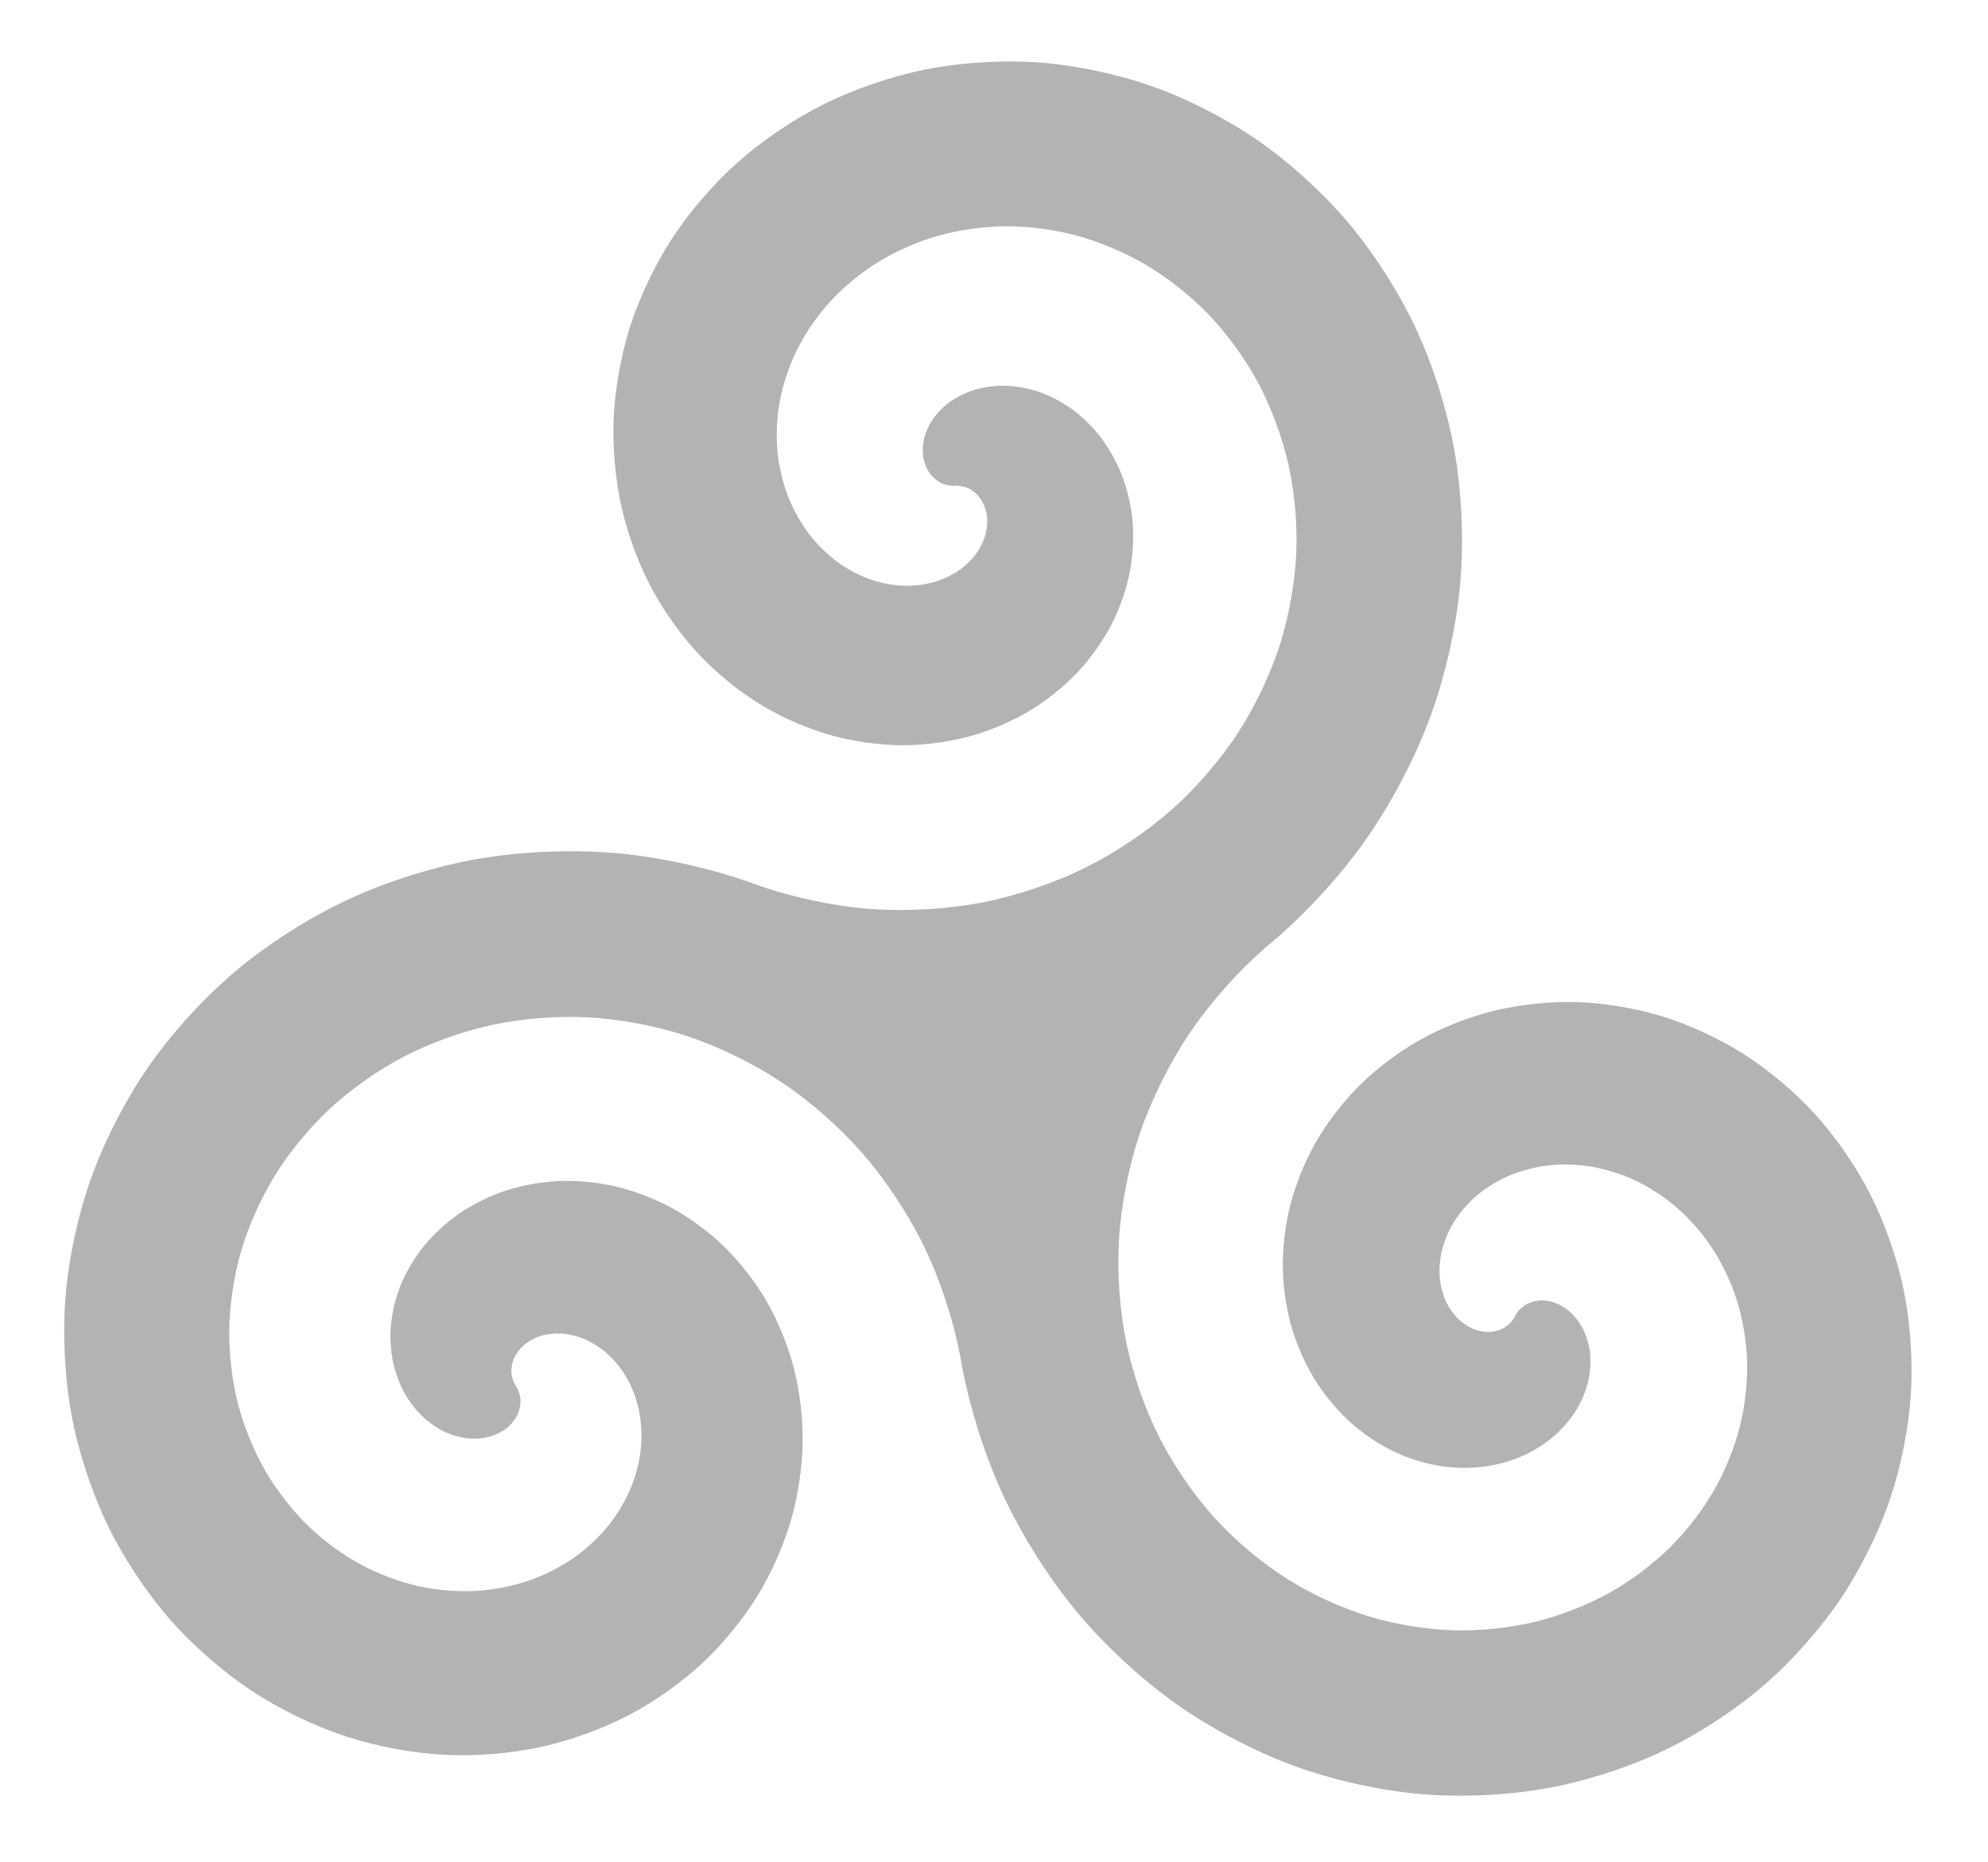
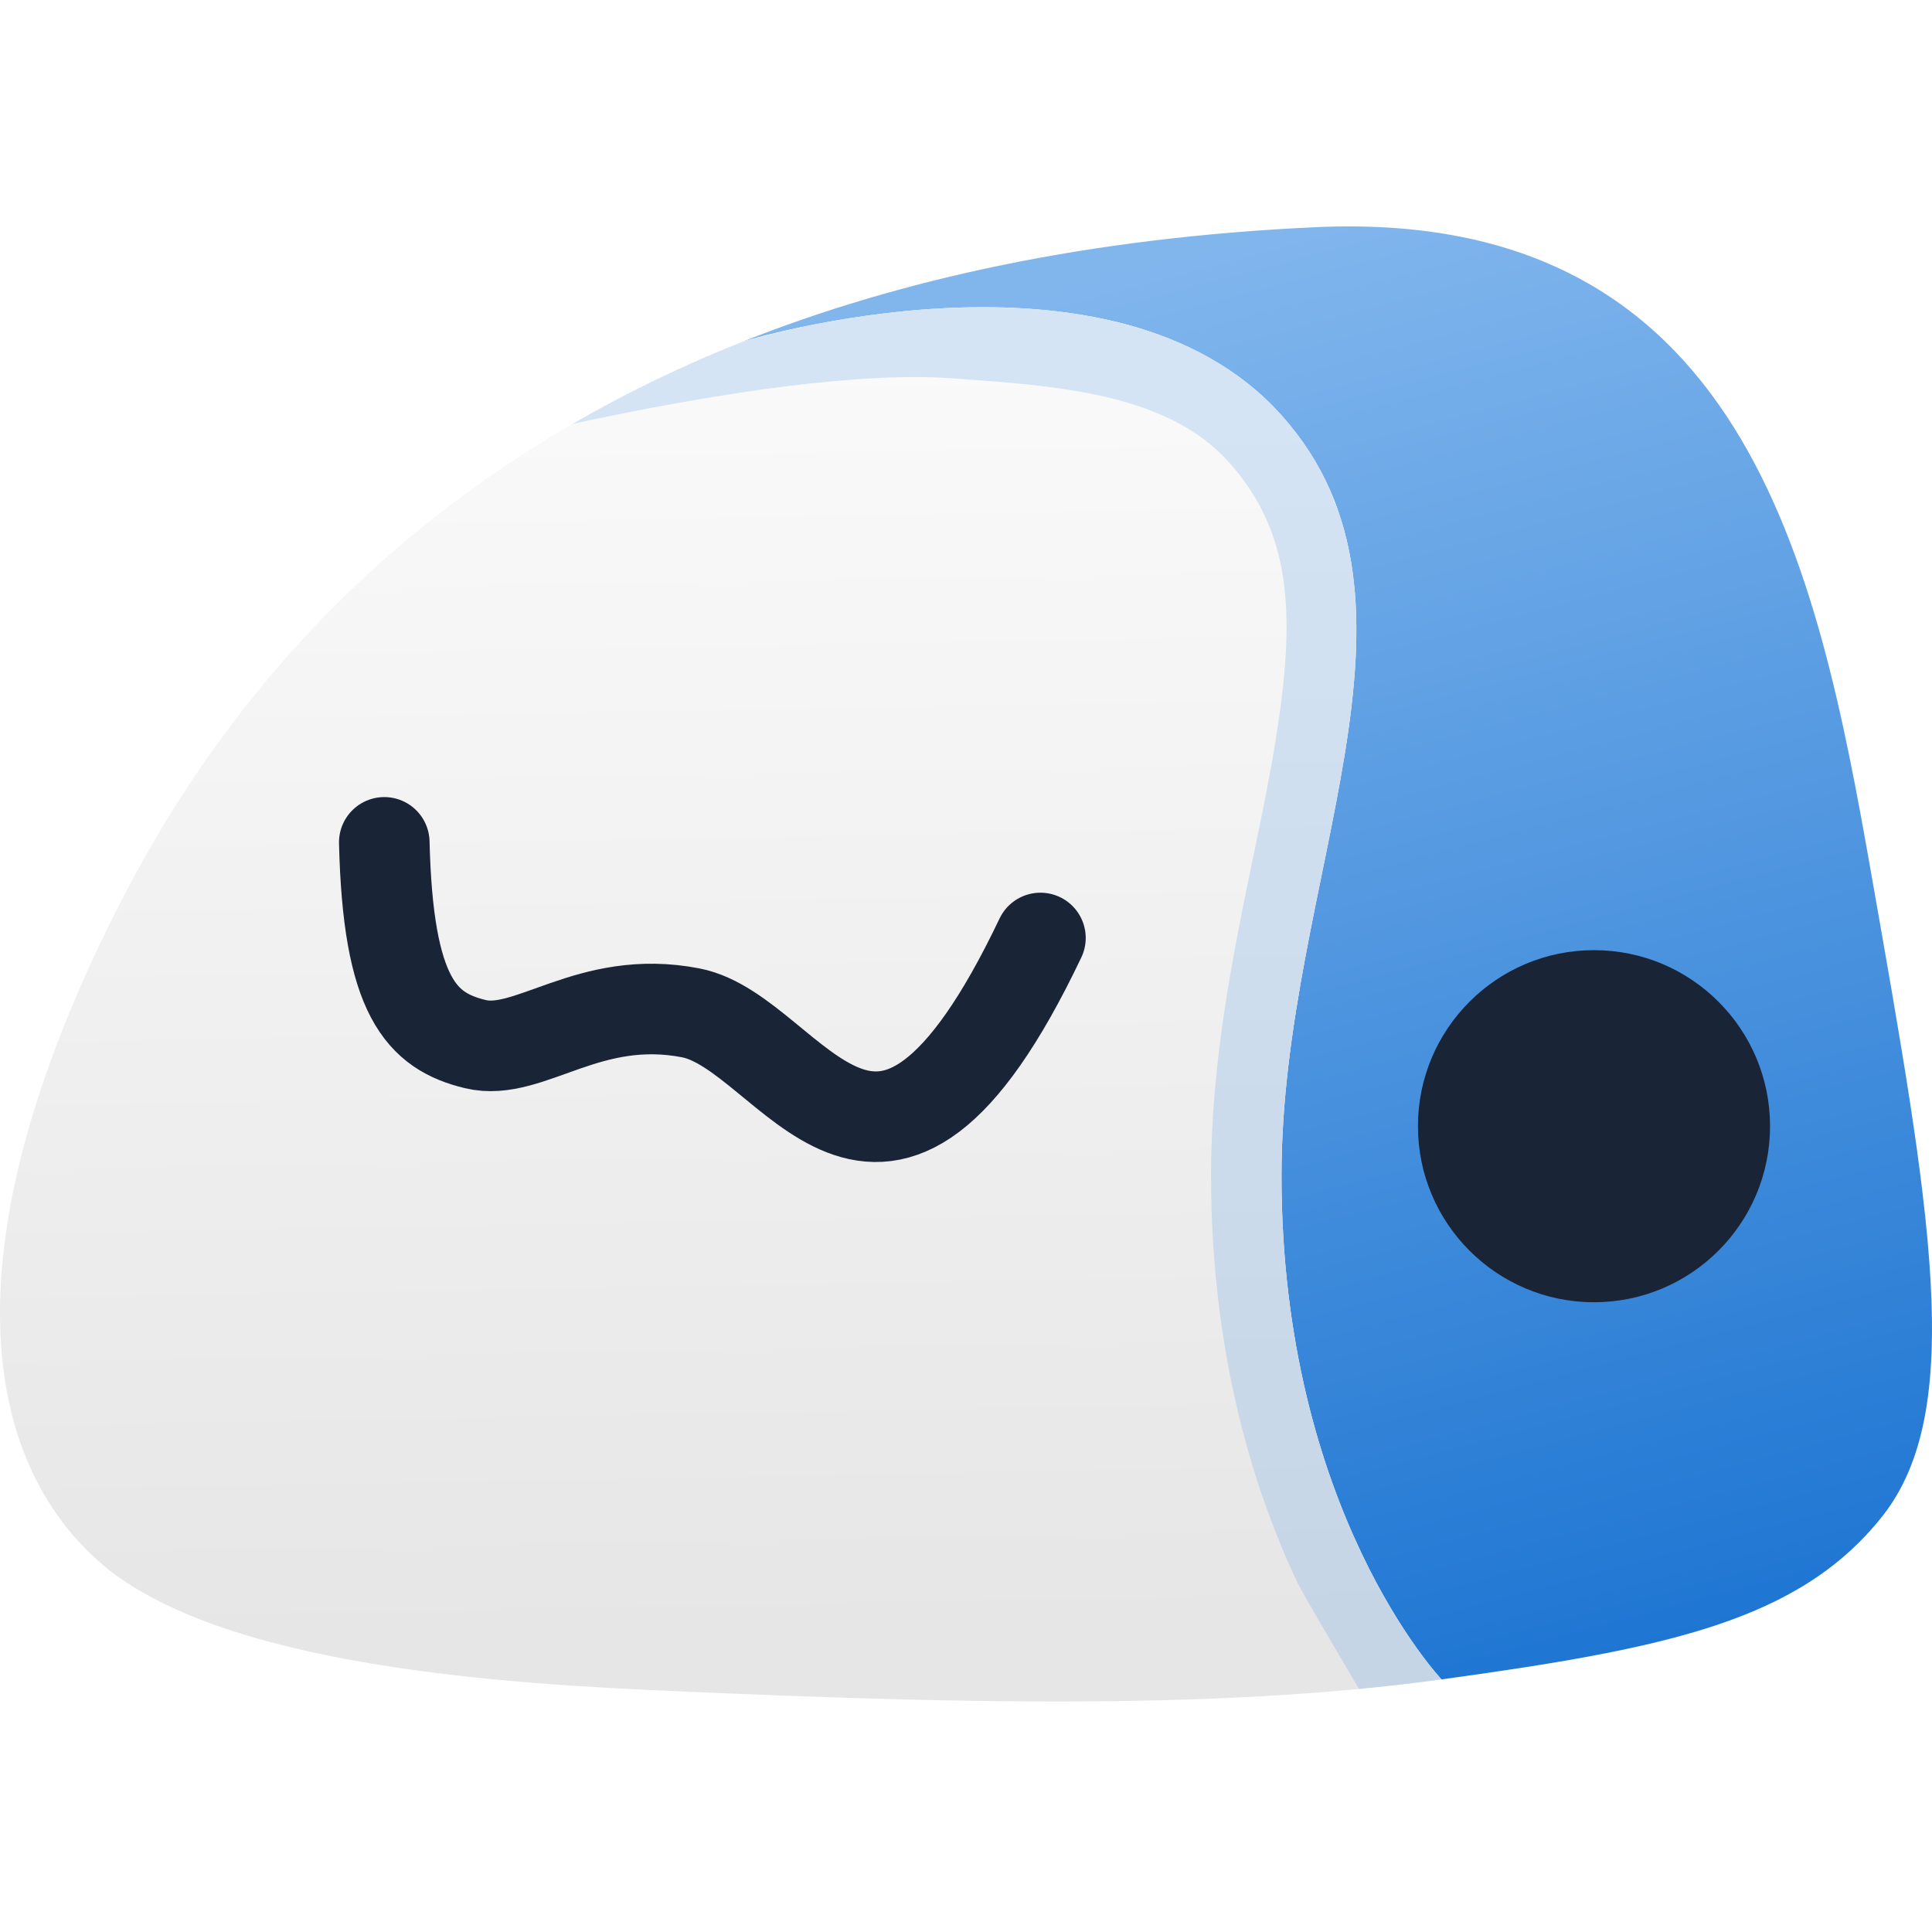
- <svg xmlns="http://www.w3.org/2000/svg" width="641" height="600" viewBox="0 0 641 600" version="1.1" id="svg8">
-   <defs id="defs12" />
-   <g transform="translate(7,703.5) scale(0.103,-0.103)" id="g6" style="fill:#b3b3b3;fill-opacity:1">
-     <path fill="rgb(0,0,0)" stroke="none" d="M4674.56,2710.82 C4680.63,2723.27,4691.68,2735.86,4703.12,2743.68 C4715.32,2752.01,4732.07,2757.87,4746.75,2759.51 C4763.1,2761.33,4782.52,2758.74,4798.07,2753.34 C4815.72,2747.21,4834.48,2735.55,4848.3,2722.96 C4864.05,2708.62,4878.8,2688.36,4888.27,2669.27 C4899.01,2647.61,4906.64,2620.32,4909.37,2596.29 C4912.44,2569.23,4910.43,2537.46,4904.59,2510.85 C4898.07,2481.14,4884.77,2448.25,4869.34,2422.03 C4852.26,2393,4827.17,2362.83,4802.14,2340.29 C4774.63,2315.52,4738.51,2292.05,4704.93,2276.46 C4668.29,2259.45,4623.16,2246.38,4583.17,2240.66 C4539.79,2234.45,4488.86,2234.84,4445.51,2241.2 C4398.74,2248.05,4346.17,2263.92,4303.2,2283.62 C4257.08,2304.76,4207.64,2336.83,4169.19,2369.94 C4128.1,2405.33,4086.78,2452.84,4057.02,2498.18 C4025.33,2546.45,3996.88,2607.13,3979.59,2662.22 C3961.24,2720.67,3949.73,2790.82,3947.95,2852.05 C3946.07,2916.82,3954.43,2991.53,3970.13,3054.39 C3986.68,3120.68,4016.41,3194.17,4050.19,3253.57 C4085.73,3316.04,4136.6,3382.11,4187.59,3432.77 C4241.11,3485.93,4311.09,3538.45,4376.87,3575.37 C4445.75,3614.04,4531.04,3647.49,4607.74,3666.4 C4687.9,3686.16,4783.12,3696.14,4865.64,3693.87 C4951.74,3691.51,5050.27,3675.17,5132.66,3650.05 C5218.46,3623.89,5312.89,3580.3,5388.7,3532.35 C5467.54,3482.49,5550.25,3412.8,5613.1,3343.87 C5678.36,3272.29,5742.08,3179.82,5786.13,3093.56 C5831.81,3004.11,5870.27,2894.19,5890.75,2795.86 C5911.97,2694.02,5920.41,2573.71,5914.07,2469.88 C5907.5,2362.46,5883.19,2240.1,5848.61,2138.19 C5812.87,2032.89,5755.4,1917.49,5693.26,1825.27 C5629.11,1730.07,5540.59,1630.71,5453.7,1555.69 C5364.09,1478.32,5249.12,1403.38,5142.36,1352.22 C5032.35,1299.51,4897.8,1256.05,4777.83,1234.01 C4654.31,1211.31,4508.92,1204.41,4383.77,1214.86 C4255.04,1225.6,4108.84,1257.9,3987.41,1301.96 C3862.6,1347.24,3726.24,1418.59,3617.62,1494.95 C3506.05,1573.37,3390.03,1680.72,3302.85,1785.58 C3213.36,1893.22,3127.2,2030.68,3068.95,2157.96 C3009.2,2288.51,2960.72,2447.7,2937.13,2589.32 C2915.61,2702.08,2873.81,2828.42,2823.45,2931.58 C2774.66,3031.51,2703.46,3138.97,2630.12,3222.57 C2559.16,3303.48,2465.35,3385.71,2375.61,3445.11 C2288.85,3502.52,2180.45,3555.36,2081.64,3587.91 C1986.24,3619.33,1871.82,3640.99,1771.51,3646.15 C1674.78,3651.13,1562.84,3642.18,1468.22,3621.45 C1377.11,3601.49,1275.4,3564.71,1192.8,3521.36 C1113.37,3479.69,1028.4,3419.7,962.838,3358.47 C899.891,3299.69,836.477,3222.53,791.384,3149.14 C748.161,3078.8,709.189,2991.35,686.225,2912.05 C664.252,2836.18,650.572,2745.59,649.619,2666.6 C648.709,2591.17,659.198,2504.31,678.483,2431.38 C696.859,2361.89,728.637,2284.81,764.975,2222.79 C799.519,2163.83,848.299,2101.34,897.436,2053.86 C944.028,2008.84,1004.55,1964.24,1061.57,1933.49 C1115.49,1904.41,1182,1879.3,1241.8,1865.97 C1298.15,1853.4,1364.93,1847.69,1422.57,1851 C1476.72,1854.11,1538.52,1866.14,1589.72,1884.03 C1637.62,1900.77,1690.11,1927.55,1731.48,1956.93 C1770.02,1984.29,1810.05,2021.88,1839.37,2058.96 C1866.56,2093.32,1892.36,2137.23,1908.67,2177.9 C1923.7,2215.4,1934.96,2261.02,1938.54,2301.25 C1941.83,2338.13,1939.56,2381.15,1931.87,2417.36 C1924.87,2450.3,1911.28,2487.12,1894.68,2516.43 C1879.69,2542.89,1857.85,2570.86,1835.38,2591.36 C1815.26,2609.72,1788.76,2627.35,1763.78,2638.22 C1741.61,2647.87,1714.16,2654.91,1690.02,2656.43 C1668.76,2657.78,1643.84,2655.14,1623.54,2648.67 C1605.74,2642.99,1586.25,2632.58,1572.12,2620.35 C1559.68,2609.59,1547.72,2594.07,1541.12,2579 C1535.2,2565.47,1531.9,2548.03,1533.02,2533.3 C1534.06,2519.48,1539.44,2503.62,1547.19,2492.13 C1554.94,2480.64,1560.32,2464.78,1561.37,2450.96 C1562.49,2436.23,1559.19,2418.79,1553.27,2405.26 C1546.67,2390.19,1534.71,2374.67,1522.27,2363.9 C1508.14,2351.68,1488.65,2341.26,1470.84,2335.59 C1450.55,2329.12,1425.63,2326.48,1404.36,2327.82 C1380.23,2329.35,1352.78,2336.39,1330.61,2346.04 C1305.63,2356.91,1279.13,2374.54,1259.01,2392.9 C1236.54,2413.4,1214.7,2441.36,1199.71,2467.83 C1183.11,2497.14,1169.52,2533.95,1162.52,2566.9 C1154.82,2603.11,1152.56,2646.13,1155.84,2683 C1159.43,2723.24,1170.68,2768.86,1185.72,2806.35 C1202.03,2847.02,1227.83,2890.93,1255.02,2925.3 C1284.34,2962.37,1324.37,2999.97,1362.91,3027.33 C1404.28,3056.71,1456.77,3083.49,1504.67,3100.23 C1555.87,3118.12,1617.67,3130.14,1671.82,3133.25 C1729.46,3136.56,1796.24,3130.86,1852.59,3118.29 C1912.38,3104.95,1978.9,3079.85,2032.81,3050.77 C2089.84,3020.02,2150.36,2975.42,2196.95,2930.4 C2246.09,2882.91,2294.87,2820.42,2329.41,2761.47 C2365.75,2699.45,2397.53,2622.37,2415.91,2552.88 C2435.19,2479.95,2445.68,2393.09,2444.77,2317.66 C2443.82,2238.67,2430.14,2148.08,2408.16,2072.21 C2385.2,1992.9,2346.23,1905.45,2303,1835.11 C2257.91,1761.73,2194.5,1684.57,2131.55,1625.78 C2065.99,1564.56,1981.02,1504.57,1901.59,1462.89 C1818.99,1419.55,1717.28,1382.77,1626.16,1362.8 C1531.55,1342.07,1419.61,1333.12,1322.87,1338.1 C1222.56,1343.27,1108.15,1364.92,1012.75,1396.35 C913.941,1428.9,805.534,1481.74,718.783,1539.15 C629.041,1598.54,535.229,1680.78,464.264,1761.68 C390.933,1845.28,319.733,1952.75,270.941,2052.68 C220.574,2155.84,178.78,2282.17,157.255,2394.93 C135.057,2511.22,127.642,2648.26,136.719,2766.3 C146.072,2887.92,175.706,3026.18,216.605,3141.1 C258.71,3259.41,325.43,3388.78,397.049,3491.94 C470.719,3598.04,571.787,3708.51,670.66,3791.64 C772.286,3877.09,902.253,3959.51,1022.69,4015.4 C1146.39,4072.8,1297.37,4119.61,1431.78,4142.68 C1569.73,4166.36,1731.86,4172.24,1871.21,4159.05 C2014.15,4145.53,2176.25,4107.92,2310.69,4057.53 C2419.11,4019.79,2549.42,3992.81,2663.94,3984.86 C2774.87,3977.15,2903.54,3985.07,3012.61,4006.78 C3118.15,4027.79,3236.28,4067.91,3332.58,4115.93 C3425.68,4162.36,3525.65,4229.82,3603.24,4299.11 C3678.15,4366.02,3754.11,4454.28,3808.74,4538.57 C3861.42,4619.85,3909.64,4721.27,3939,4813.58 C3967.27,4902.47,3986.26,5008.94,3990.03,5102.14 C3993.65,5191.77,3984.19,5295.35,3963.94,5382.74 C3944.5,5466.65,3909.39,5560.15,3868.39,5635.89 C3829.08,5708.49,3772.83,5785.97,3715.64,5845.51 C3660.91,5902.48,3589.3,5959.62,3521.37,5999.94 C3456.5,6038.44,3376.03,6072.79,3303.24,6092.55 C3233.87,6111.38,3151.22,6122.4,3079.34,6121.94 C3011.01,6121.5,2932.51,6110.5,2866.82,6091.69 C2804.53,6073.85,2735.65,6043.74,2680.5,6009.73 C2628.36,5977.57,2573.36,5932.52,2531.92,5887.41 C2492.85,5844.89,2454.52,5789.91,2428.57,5738.34 C2404.19,5689.89,2383.7,5630.35,2373.6,5577.07 C2364.14,5527.22,2361.09,5468.37,2365.85,5417.85 C2370.27,5370.79,2382.82,5317.33,2400.26,5273.4 C2416.43,5232.67,2441.56,5188.37,2468.62,5153.91 C2493.58,5122.14,2527.46,5089.59,2560.51,5066.37 C2590.8,5045.08,2629.19,5025.54,2664.39,5014.1 C2696.43,5003.69,2735.11,4997.05,2768.79,4996.77 C2799.2,4996.51,2834.34,5001.45,2863.33,5010.66 C2889.29,5018.9,2917.81,5033.04,2939.71,5049.23 C2959.16,5063.61,2978.98,5083.86,2992.37,5104 C3004.16,5121.74,3014.33,5144.64,3018.88,5165.46 C3022.87,5183.71,3023.59,5205.8,3020.07,5224.15 C3016.97,5240.31,3009.51,5258.43,2999.76,5271.67 C2991,5283.57,2977.55,5295.14,2964.23,5301.54 C2951.74,5307.54,2935.31,5310.81,2921.49,5309.85 C2907.66,5308.88,2891.24,5312.15,2878.75,5318.16 C2865.43,5324.56,2851.98,5336.13,2843.22,5348.02 C2833.46,5361.27,2826,5379.39,2822.9,5395.55 C2819.39,5413.9,2820.11,5435.98,2824.1,5454.24 C2828.64,5475.05,2838.81,5497.95,2850.61,5515.7 C2864,5535.83,2883.82,5556.08,2903.26,5570.46 C2925.16,5586.66,2953.68,5600.79,2979.64,5609.04 C3008.63,5618.25,3043.77,5623.18,3074.19,5622.93 C3107.87,5622.65,3146.55,5616.01,3178.58,5605.6 C3213.79,5594.16,3252.18,5574.61,3282.46,5553.33 C3315.52,5530.1,3349.4,5497.55,3374.35,5465.78 C3401.42,5431.32,3426.54,5387.02,3442.71,5346.3 C3460.16,5302.36,3472.7,5248.9,3477.13,5201.84 C3481.88,5151.32,3478.83,5092.48,3469.38,5042.62 C3459.27,4989.34,3438.79,4929.8,3414.41,4881.36 C3388.45,4829.78,3350.12,4774.81,3311.06,4732.29 C3269.61,4687.17,3214.62,4642.12,3162.48,4609.97 C3107.33,4575.96,3038.45,4545.84,2976.16,4528.01 C2910.47,4509.19,2831.96,4498.19,2763.63,4497.76 C2691.76,4497.3,2609.11,4508.32,2539.74,4527.15 C2466.94,4546.91,2386.47,4581.26,2321.6,4619.76 C2253.67,4660.08,2182.06,4717.22,2127.34,4774.19 C2070.14,4833.73,2013.89,4911.2,1974.59,4983.81 C1933.59,5059.55,1898.47,5153.05,1879.03,5236.95 C1858.79,5324.34,1849.33,5427.92,1852.95,5517.55 C1856.71,5610.76,1875.71,5717.23,1903.98,5806.12 C1933.33,5898.42,1981.55,5999.85,2034.23,6081.13 C2088.86,6165.42,2164.82,6253.68,2239.74,6320.58 C2317.33,6389.88,2417.3,6457.34,2510.39,6503.76 C2606.7,6551.79,2724.82,6591.91,2830.37,6612.92 C2939.43,6634.62,3068.1,6642.55,3179.04,6634.84 C3293.56,6626.88,3423.87,6599.91,3532.28,6562.17 C3644.09,6523.25,3766.48,6461.15,3864.16,6394.27 C3964.82,6325.36,4069.73,6230.57,4148.81,6137.69 C4230.22,6042.07,4308.89,5919.6,4362.42,5806 C4417.48,5689.15,4462.61,5546.38,4485.17,5419.19 C4508.35,5288.46,4514.75,5134.69,4502.93,5002.45 C4490.79,4866.61,4455.84,4712.46,4408.62,4584.53 C4360.15,4453.21,4284.18,4309.87,4203.08,4195.78 C4119.9,4078.75,4006.27,3957.18,3895.42,3865.94 C3808.52,3790.92,3720.01,3691.56,3655.86,3596.36 C3593.71,3504.14,3536.24,3388.74,3500.51,3283.44 C3465.93,3181.53,3441.61,3059.17,3435.05,2951.75 C3428.7,2847.92,3437.14,2727.61,3458.36,2625.77 C3478.85,2527.44,3517.3,2417.52,3562.98,2328.07 C3607.03,2241.81,3670.76,2149.34,3736.02,2077.76 C3798.87,2008.83,3881.58,1939.14,3960.41,1889.28 C4036.22,1841.33,4130.66,1797.74,4216.46,1771.58 C4298.84,1746.46,4397.37,1730.12,4483.47,1727.76 C4566,1725.49,4661.22,1735.47,4741.38,1755.23 C4818.08,1774.14,4903.37,1807.59,4972.25,1846.26 C5038.03,1883.18,5108.01,1935.7,5161.52,1988.86 C5212.51,2039.52,5263.38,2105.59,5298.92,2168.06 C5332.71,2227.46,5362.43,2300.95,5378.99,2367.24 C5394.68,2430.1,5403.05,2504.81,5401.17,2569.58 C5399.39,2630.81,5387.87,2700.96,5369.53,2759.41 C5352.23,2814.5,5323.79,2875.19,5292.1,2923.45 C5262.33,2968.79,5221.02,3016.3,5179.92,3051.69 C5141.48,3084.8,5092.04,3116.87,5045.91,3138.01 C5002.95,3157.71,4950.37,3173.58,4903.61,3180.43 C4860.25,3186.79,4809.32,3187.18,4765.95,3180.97 C4725.96,3175.25,4680.83,3162.18,4644.18,3145.17 C4610.61,3129.58,4574.49,3106.11,4546.98,3081.34 C4521.94,3058.8,4496.86,3028.63,4479.77,2999.6 C4464.34,2973.38,4451.05,2940.49,4444.53,2910.78 C4438.69,2884.17,4436.67,2852.4,4439.75,2825.34 C4442.48,2801.31,4450.1,2774.02,4460.85,2752.36 C4470.31,2733.27,4485.06,2713.01,4500.82,2698.67 C4514.63,2686.08,4533.4,2674.42,4551.05,2668.29 C4566.59,2662.89,4586.01,2660.3,4602.36,2662.12 C4617.05,2663.76,4633.79,2669.62,4645.99,2677.95 C4657.44,2685.77,4668.48,2698.36,4674.56,2710.82Z" id="path4" style="fill:#b3b3b3;fill-opacity:1" />
-   </g>
+ <svg xmlns="http://www.w3.org/2000/svg" width="570" height="570" viewBox="0 0 570 570" fill="none">
+   <path d="M555.27 447.444C580.32 415.944 569.444 356.513 552.048 257.606C536.065 166.745 514.624 61.178 388.018 67.03C321.065 70.124 265.36 82.399 219.018 100.831C219.018 100.831 328.371 67.03 378.077 122.514C427.782 177.998 378.077 259.249 378.077 346.863C378.077 445.77 425.297 495.477 425.297 495.477C491.961 486.284 530.797 478.218 555.27 447.444Z" fill="url(#paint0_linear_996_103)" />
+   <path d="M28.742 460.307C64.182 492.25 152.152 496.913 200.508 499.007C277.303 502.333 357.637 504.808 425.297 495.477C425.297 495.477 378.077 445.77 378.077 346.863C378.077 259.249 427.782 177.998 378.077 122.514C328.371 67.03 219.018 100.831 219.018 100.831C124.053 138.6 68.398 202.221 35.831 265.676C-14.822 364.367 -6.699 428.364 28.742 460.307Z" fill="url(#paint1_linear_996_103)" />
+   <path d="M470.278 384.201C498.962 384.201 522.216 360.948 522.216 332.263C522.216 303.578 498.962 280.325 470.278 280.325C441.593 280.325 418.339 303.578 418.339 332.263C418.339 360.948 441.593 384.201 470.278 384.201Z" fill="#192437" />
+   <path d="M113.376 248.521C114.461 294.087 124.321 304.201 140.243 308.045C156.166 311.889 173.681 292.958 203.803 298.826C233.924 304.693 259.242 376.893 306.962 276.732" stroke="#192437" stroke-width="26.719" stroke-linecap="round" />
+   <path d="M292.741 90.656C288.394 90.599 284.093 90.669 279.899 90.859C275.705 91.049 271.603 91.355 267.644 91.731C259.735 92.483 252.37 93.556 245.895 94.693C241.135 95.53 237.479 96.328 233.803 97.148C224.969 99.119 219.013 100.841 219.013 100.841C200.922 108.036 184.271 116.173 168.921 125.065C198.434 118.677 239.868 111.114 270.769 111.249C274.282 111.264 277.654 111.386 280.852 111.614C311.387 113.795 344.193 115.845 362.594 136.386C381.787 157.81 382.106 183.043 376.208 219.305C370.31 255.566 357.299 299.123 357.299 346.858C357.299 399.618 369.965 439.978 382.923 467.189C384.207 469.886 393.169 485.095 400.96 498.291C409.223 497.504 417.365 496.566 425.306 495.471C425.306 495.471 424.572 494.696 423.277 493.138C421.985 491.586 420.135 489.261 417.921 486.159C414.599 481.502 410.453 475.11 406.093 466.966C404.64 464.253 403.166 461.361 401.69 458.262C394.31 442.764 386.932 422.441 382.436 397.295C381.538 392.274 380.748 387.058 380.103 381.653V381.633C379.457 376.22 378.948 370.631 378.602 364.834C378.256 359.037 378.074 353.04 378.074 346.858C378.074 341.382 378.27 335.927 378.622 330.506C379.325 319.67 380.662 308.951 382.335 298.389V298.369C383.172 293.085 384.103 287.847 385.074 282.645C388.957 261.84 393.613 241.732 396.719 222.632C398.273 213.082 399.44 203.786 399.925 194.776C400.411 185.759 400.22 177.045 399.053 168.645C398.761 166.546 398.394 164.473 397.977 162.416C397.142 158.296 396.066 154.271 394.67 150.324C394.474 149.768 394.209 149.233 394.001 148.681C392.732 145.317 391.296 142.009 389.558 138.78C388.543 136.896 387.457 135.037 386.271 133.201C385.088 131.369 383.82 129.567 382.457 127.784C381.093 126 379.628 124.243 378.074 122.509C376.521 120.775 374.91 119.142 373.246 117.579C369.916 114.452 366.368 111.648 362.655 109.159C360.799 107.914 358.911 106.746 356.974 105.649C353.101 103.456 349.077 101.553 344.943 99.907C342.871 99.082 340.776 98.334 338.654 97.635C338.025 97.428 337.38 97.264 336.747 97.067C333.64 96.102 330.492 95.253 327.313 94.531C326.789 94.412 326.275 94.258 325.75 94.146H325.73C325.386 94.072 325.04 94.014 324.695 93.943C318.483 92.66 312.181 91.782 305.908 91.265C301.491 90.9 297.088 90.713 292.741 90.656Z" fill="#64A3E5" fill-opacity="0.253" />
+   <defs>
+     <linearGradient id="paint0_linear_996_103" x1="387.229" y1="63.865" x2="499.912" y2="487.896" gradientUnits="userSpaceOnUse">
+       <stop stop-color="#81B6ED" />
+       <stop offset="1" stop-color="#1D75D2" />
+     </linearGradient>
+     <linearGradient id="paint1_linear_996_103" x1="227.141" y1="105.442" x2="233.882" y2="482.493" gradientUnits="userSpaceOnUse">
+       <stop stop-color="#FAFAFA" />
+       <stop offset="1" stop-color="#E6E6E6" />
+     </linearGradient>
+   </defs>
</svg>
